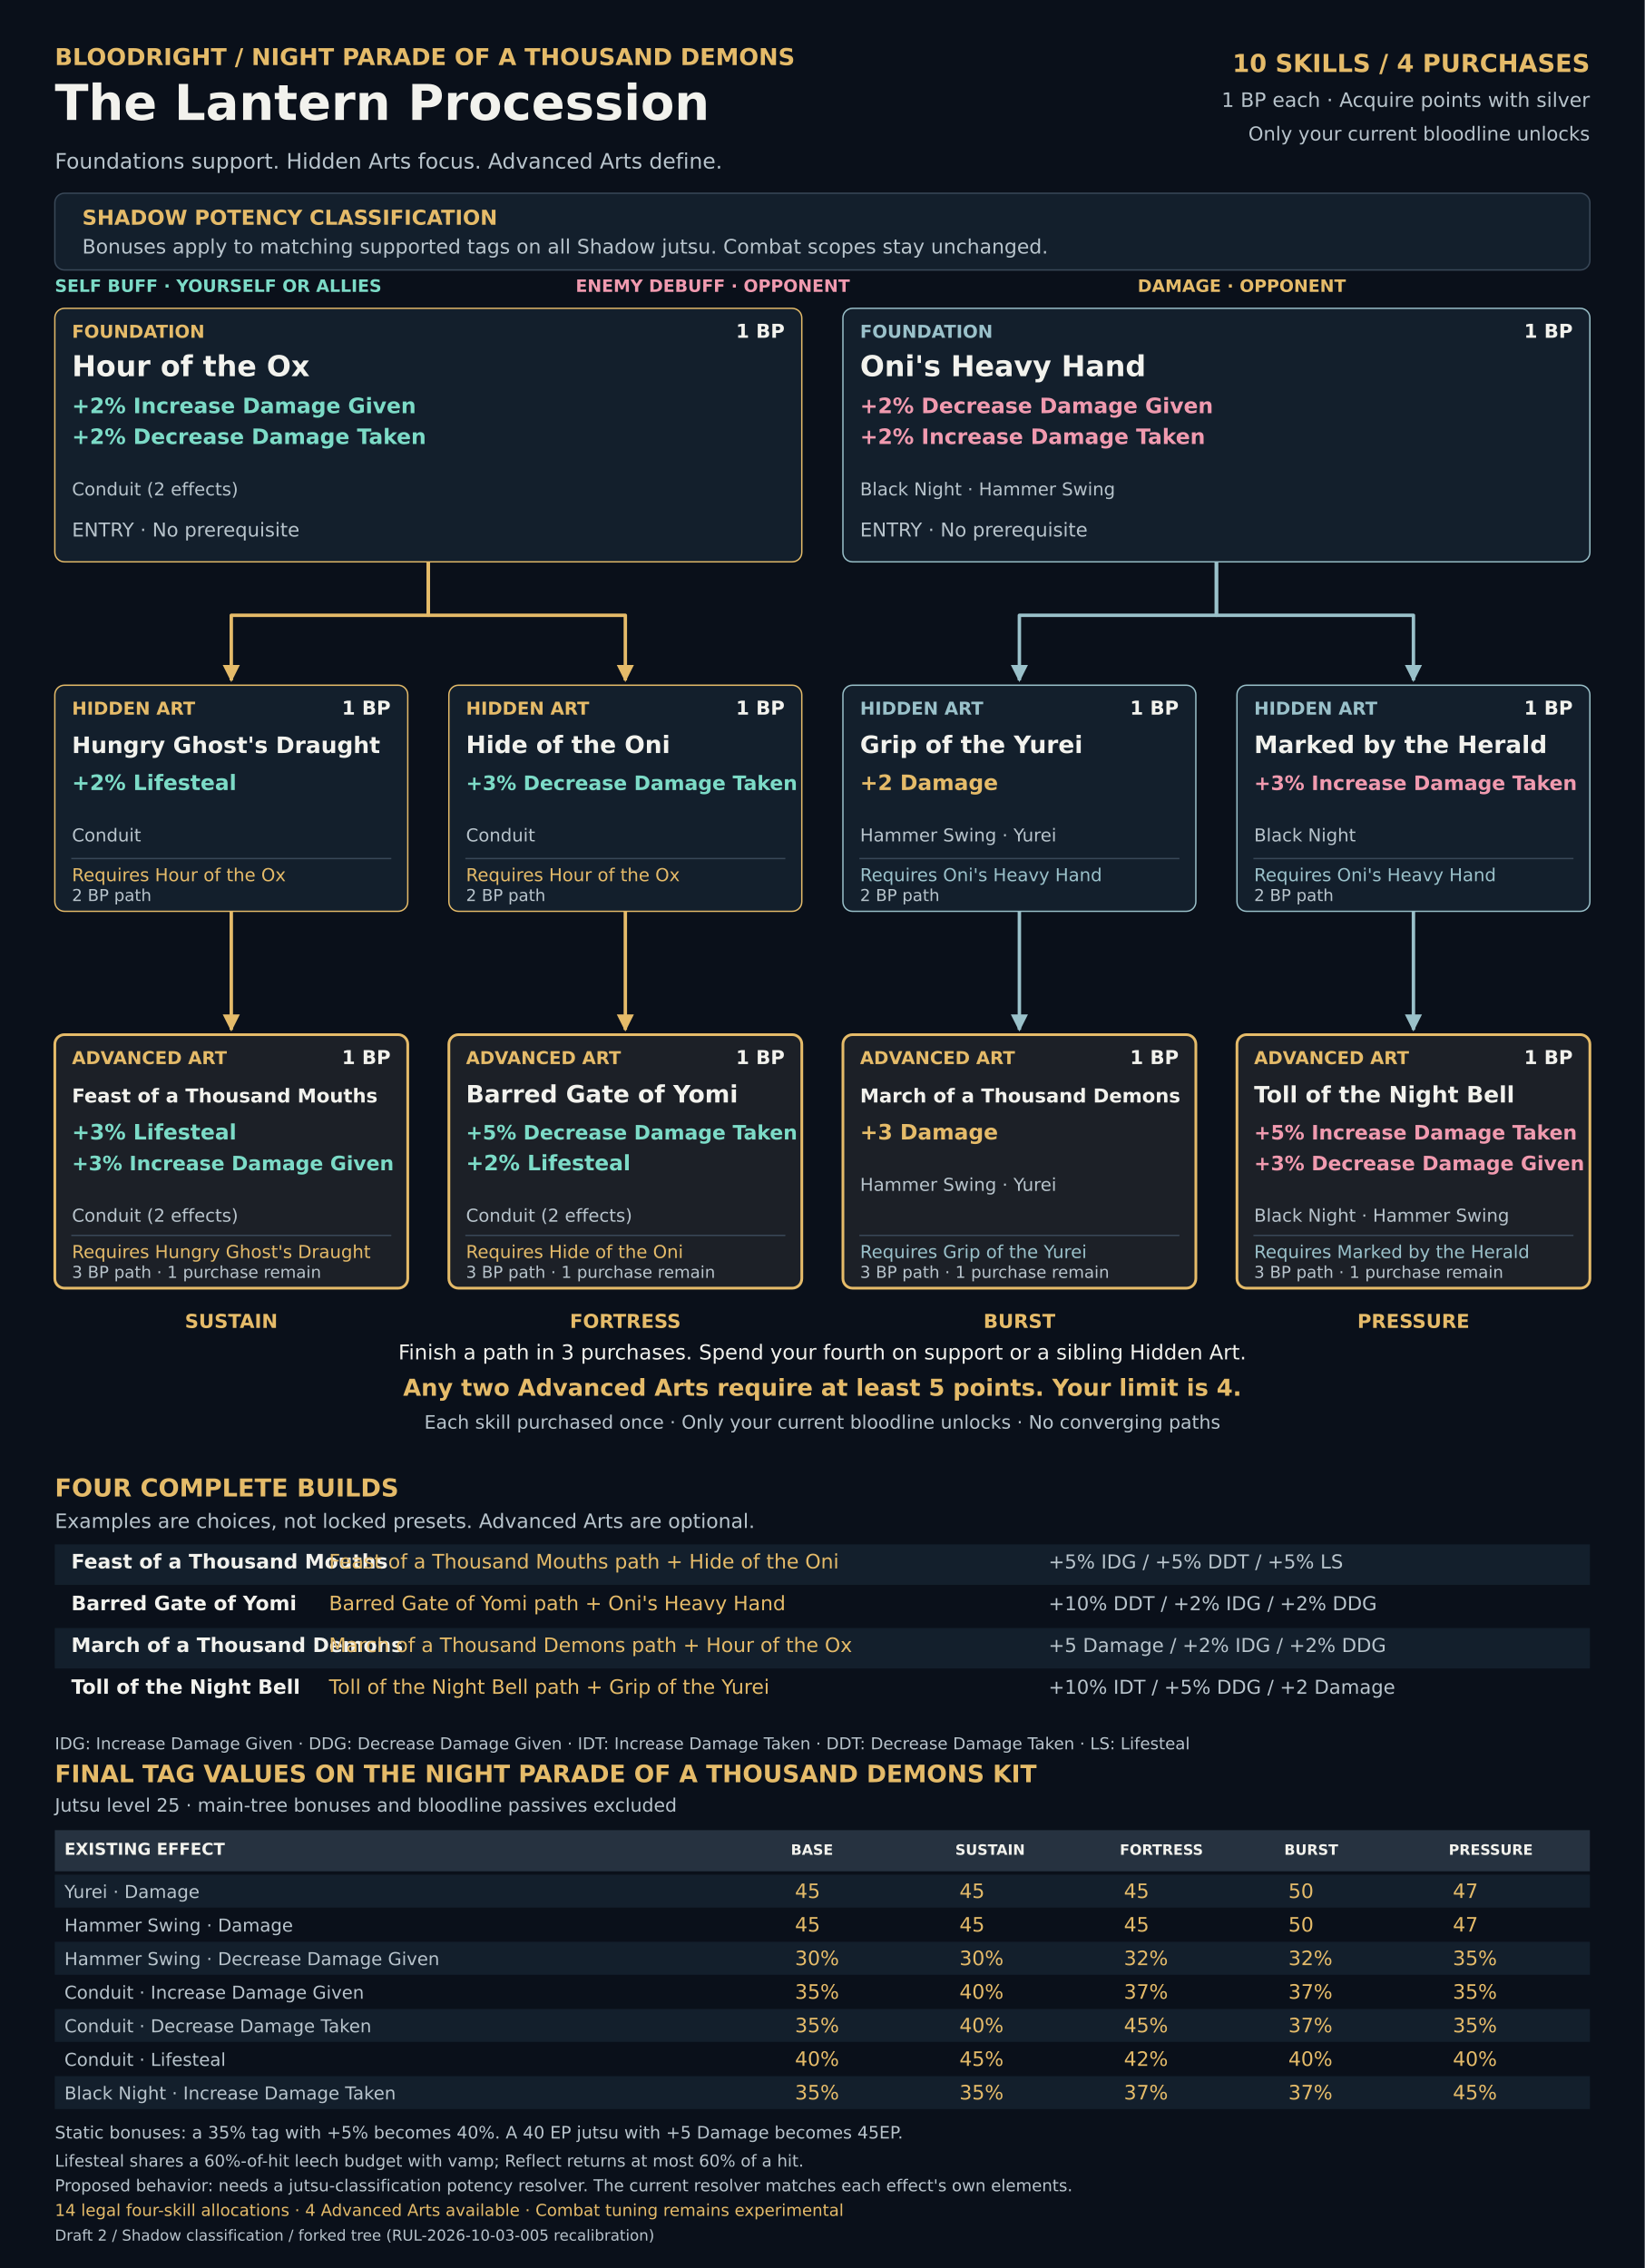
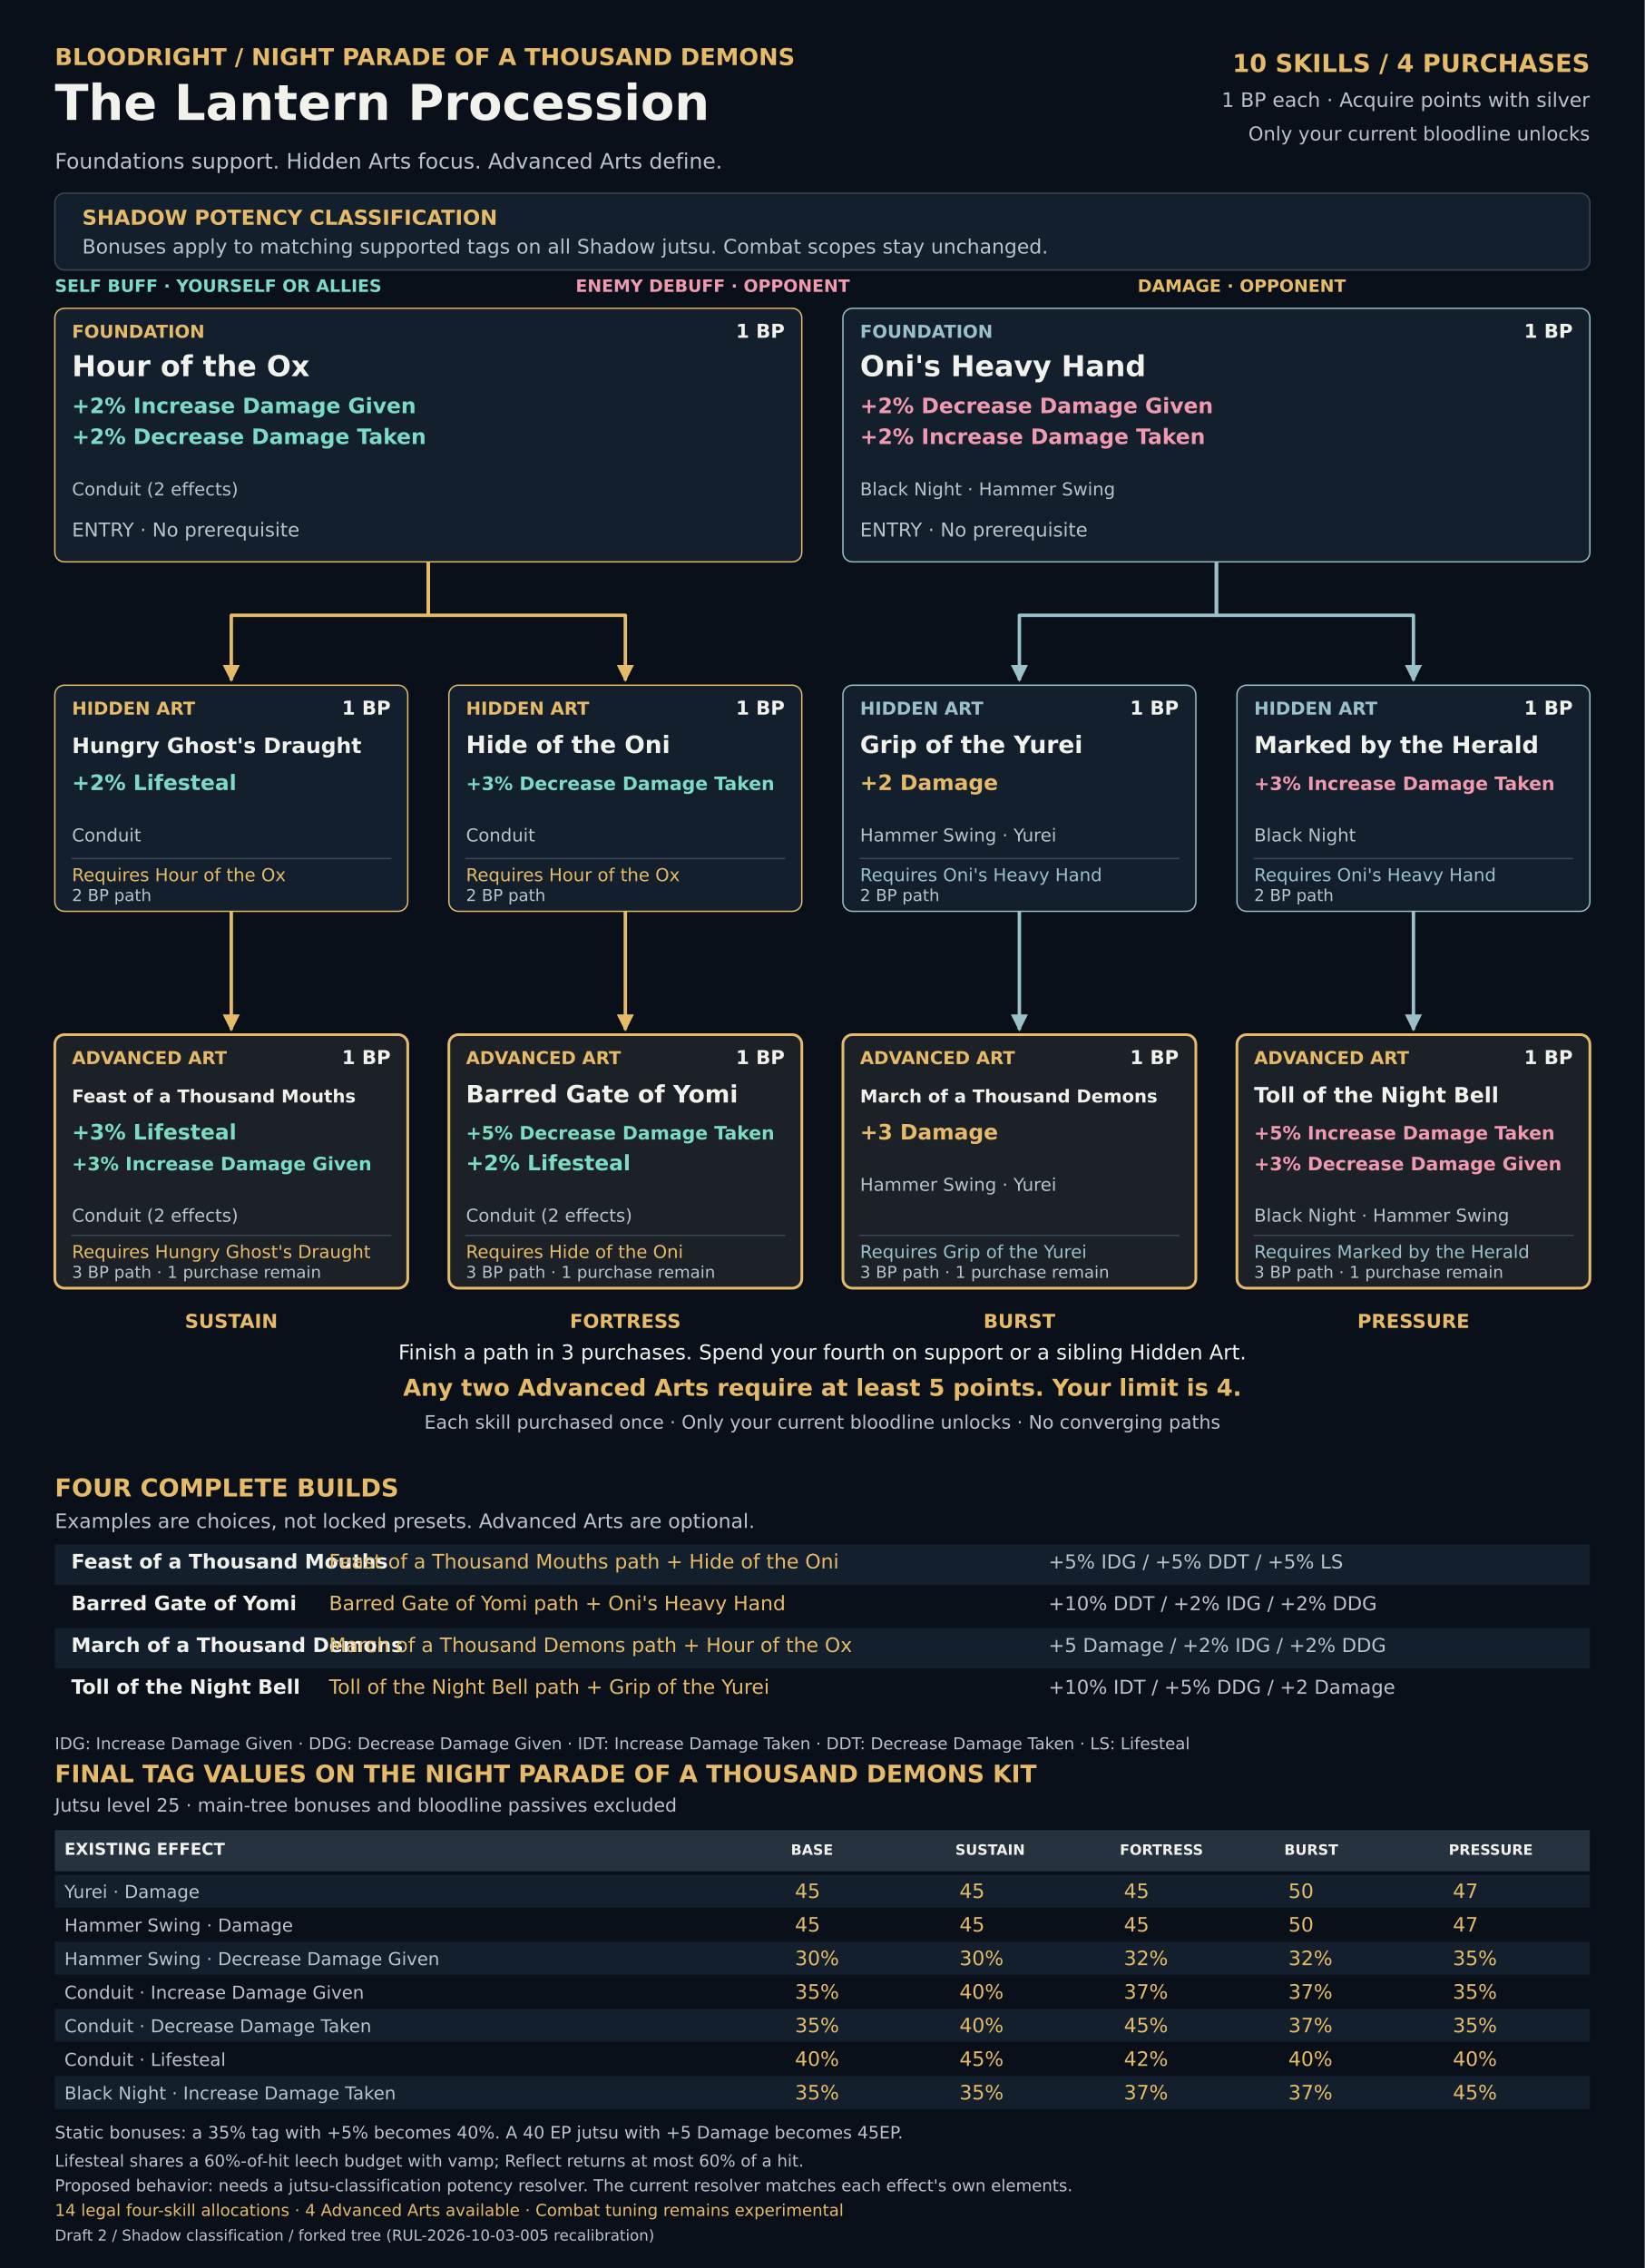
<svg xmlns="http://www.w3.org/2000/svg" width="2400" height="3310" viewBox="0 0 2400 3310" role="img" aria-labelledby="title desc">
  <defs>
    <marker id="arrow-0" viewBox="0 0 10 10" refX="9" refY="5" markerWidth="5" markerHeight="5" orient="auto">
      <path d="M0 0L10 5L0 10Z" fill="#e5bb69" />
    </marker>
    <marker id="arrow-1" viewBox="0 0 10 10" refX="9" refY="5" markerWidth="5" markerHeight="5" orient="auto">
      <path d="M0 0L10 5L0 10Z" fill="#9ac1ca" />
    </marker>
    <marker id="arrow-2" viewBox="0 0 10 10" refX="9" refY="5" markerWidth="5" markerHeight="5" orient="auto">
      <path d="M0 0L10 5L0 10Z" fill="#b8d98d" />
    </marker>
    <marker id="arrow-3" viewBox="0 0 10 10" refX="9" refY="5" markerWidth="5" markerHeight="5" orient="auto">
      <path d="M0 0L10 5L0 10Z" fill="#d9a6e0" />
    </marker>
  </defs>
  <g font-family="DejaVu Sans, sans-serif">
    <rect x="0" y="0" width="2400" height="3310" rx="0" fill="#0a101a" />
    <text x="80" y="95" font-size="34" font-weight="700" fill="#e5bb69" text-anchor="start">BLOODRIGHT / NIGHT PARADE OF A THOUSAND DEMONS</text>
    <text x="80" y="175" font-size="72" font-weight="700" fill="#f2f2ed" text-anchor="start">The Lantern Procession</text>
    <text x="80" y="246" font-size="31" font-weight="400" fill="#b8c4cc" text-anchor="start">Foundations support. Hidden Arts focus. Advanced Arts define.</text>
    <text x="2320" y="105" font-size="36" font-weight="700" fill="#e5bb69" text-anchor="end">10 SKILLS  /  4 PURCHASES</text>
    <text x="2320" y="156" font-size="29" font-weight="400" fill="#b8c4cc" text-anchor="end">1 BP each · Acquire points with silver</text>
    <text x="2320" y="205" font-size="28" font-weight="400" fill="#b8c4cc" text-anchor="end">Only your current bloodline unlocks</text>
    <rect x="80" y="282" width="2240" height="112" rx="14" fill="#131f2c" stroke="#394858" stroke-width="2" />
    <text x="120" y="328" font-size="30" font-weight="700" fill="#e5bb69" text-anchor="start">SHADOW POTENCY CLASSIFICATION</text>
    <text x="120" y="370" font-size="29" font-weight="400" fill="#b8c4cc" text-anchor="start">Bonuses apply to matching supported tags on all Shadow jutsu. Combat scopes stay unchanged.</text>
    <text x="80" y="426" font-size="25" font-weight="700" fill="#7cdbc7" text-anchor="start">SELF BUFF · YOURSELF OR ALLIES</text>
    <text x="840" y="426" font-size="25" font-weight="700" fill="#f09aaf" text-anchor="start">ENEMY DEBUFF · OPPONENT</text>
    <text x="1660" y="426" font-size="25" font-weight="700" fill="#e5bb69" text-anchor="start">DAMAGE · OPPONENT</text>
    <path id="edge-02-03" data-from="02" data-to="03" d="M337.5 1330 V1503" fill="none" stroke="#e5bb69" stroke-width="5" stroke-linejoin="round" marker-end="url(#arrow-0)" />
    <path id="edge-04-05" data-from="04" data-to="05" d="M912.5 1330 V1503" fill="none" stroke="#e5bb69" stroke-width="5" stroke-linejoin="round" marker-end="url(#arrow-0)" />
    <path id="edge-01-02" data-from="01" data-to="02" d="M625 820 V898 H337.5 V993" fill="none" stroke="#e5bb69" stroke-width="5" stroke-linejoin="round" marker-end="url(#arrow-0)" />
    <path id="edge-01-04" data-from="01" data-to="04" d="M625 820 V898 H912.5 V993" fill="none" stroke="#e5bb69" stroke-width="5" stroke-linejoin="round" marker-end="url(#arrow-0)" />
    <path id="edge-07-08" data-from="07" data-to="08" d="M1487.5 1330 V1503" fill="none" stroke="#9ac1ca" stroke-width="5" stroke-linejoin="round" marker-end="url(#arrow-1)" />
    <path id="edge-09-10" data-from="09" data-to="10" d="M2062.5 1330 V1503" fill="none" stroke="#9ac1ca" stroke-width="5" stroke-linejoin="round" marker-end="url(#arrow-1)" />
    <path id="edge-06-07" data-from="06" data-to="07" d="M1775 820 V898 H1487.5 V993" fill="none" stroke="#9ac1ca" stroke-width="5" stroke-linejoin="round" marker-end="url(#arrow-1)" />
    <path id="edge-06-09" data-from="06" data-to="09" d="M1775 820 V898 H2062.5 V993" fill="none" stroke="#9ac1ca" stroke-width="5" stroke-linejoin="round" marker-end="url(#arrow-1)" />
    <g id="node-01" data-cost="1" data-prerequisites="" data-potency-classification="Shadow">
      <rect x="80" y="450" width="1090" height="370" rx="14" fill="#131f2c" stroke="#e5bb69" stroke-width="2" />
      <text x="105.0" y="493" font-size="26" font-weight="700" fill="#e5bb69" text-anchor="start">FOUNDATION</text>
      <text x="1145.0" y="493" font-size="28" font-weight="700" fill="#f2f2ed" text-anchor="end">1 BP</text>
      <text x="105.0" y="549" font-size="42" font-weight="700" fill="#f2f2ed" text-anchor="start">Hour of the Ox</text>
      <text x="105.0" y="603" font-size="31" font-weight="700" fill="#7cdbc7" text-anchor="start">+2% Increase Damage Given</text>
      <text x="105.0" y="648" font-size="31" font-weight="700" fill="#7cdbc7" text-anchor="start">+2% Decrease Damage Taken</text>
      <text x="105.0" y="723" font-size="26" font-weight="400" fill="#b8c4cc" text-anchor="start">Conduit (2 effects)</text>
      <text x="105.0" y="783" font-size="28" font-weight="400" fill="#b8c4cc" text-anchor="start">ENTRY · No prerequisite</text>
    </g>
    <g id="node-06" data-cost="1" data-prerequisites="" data-potency-classification="Shadow">
      <rect x="1230" y="450" width="1090" height="370" rx="14" fill="#131f2c" stroke="#9ac1ca" stroke-width="2" />
      <text x="1255.0" y="493" font-size="26" font-weight="700" fill="#9ac1ca" text-anchor="start">FOUNDATION</text>
      <text x="2295.0" y="493" font-size="28" font-weight="700" fill="#f2f2ed" text-anchor="end">1 BP</text>
      <text x="1255.0" y="549" font-size="42" font-weight="700" fill="#f2f2ed" text-anchor="start">Oni's Heavy Hand</text>
      <text x="1255.0" y="603" font-size="31" font-weight="700" fill="#f09aaf" text-anchor="start">+2% Decrease Damage Given</text>
      <text x="1255.0" y="648" font-size="31" font-weight="700" fill="#f09aaf" text-anchor="start">+2% Increase Damage Taken</text>
      <text x="1255.0" y="723" font-size="26" font-weight="400" fill="#b8c4cc" text-anchor="start">Black Night · Hammer Swing</text>
      <text x="1255.0" y="783" font-size="28" font-weight="400" fill="#b8c4cc" text-anchor="start">ENTRY · No prerequisite</text>
    </g>
    <g id="node-02" data-cost="1" data-prerequisites="01" data-potency-classification="Shadow">
      <rect x="80" y="1000" width="515" height="330" rx="14" fill="#131f2c" stroke="#e5bb69" stroke-width="2" />
      <text x="105.0" y="1043" font-size="26" font-weight="700" fill="#e5bb69" text-anchor="start">HIDDEN ART</text>
      <text x="570.0" y="1043" font-size="28" font-weight="700" fill="#f2f2ed" text-anchor="end">1 BP</text>
-       <text x="105.0" y="1099" font-size="33" font-weight="700" fill="#f2f2ed" text-anchor="start">Hungry Ghost's Draught</text>
+       <text x="105.0" y="1099" font-size="31" font-weight="700" fill="#f2f2ed" text-anchor="start">Hungry Ghost's Draught</text>
      <text x="105.0" y="1153" font-size="31" font-weight="700" fill="#7cdbc7" text-anchor="start">+2% Lifesteal</text>
      <text x="105.0" y="1228" font-size="26" font-weight="400" fill="#b8c4cc" text-anchor="start">Conduit</text>
      <path d="M104 1253 L571 1253" fill="none" stroke="#394858" stroke-width="2" />
      <text x="105.0" y="1286" font-size="26" font-weight="400" fill="#e5bb69" text-anchor="start">Requires Hour of the Ox</text>
      <text x="105.0" y="1315" font-size="24" font-weight="400" fill="#b8c4cc" text-anchor="start">2 BP path</text>
    </g>
    <g id="node-04" data-cost="1" data-prerequisites="01" data-potency-classification="Shadow">
      <rect x="655" y="1000" width="515" height="330" rx="14" fill="#131f2c" stroke="#e5bb69" stroke-width="2" />
      <text x="680.0" y="1043" font-size="26" font-weight="700" fill="#e5bb69" text-anchor="start">HIDDEN ART</text>
      <text x="1145.0" y="1043" font-size="28" font-weight="700" fill="#f2f2ed" text-anchor="end">1 BP</text>
      <text x="680.0" y="1099" font-size="35" font-weight="700" fill="#f2f2ed" text-anchor="start">Hide of the Oni</text>
-       <text x="680.0" y="1153" font-size="29" font-weight="700" fill="#7cdbc7" text-anchor="start">+3% Decrease Damage Taken</text>
+       <text x="680.0" y="1153" font-size="27" font-weight="700" fill="#7cdbc7" text-anchor="start">+3% Decrease Damage Taken</text>
      <text x="680.0" y="1228" font-size="26" font-weight="400" fill="#b8c4cc" text-anchor="start">Conduit</text>
      <path d="M679 1253 L1146 1253" fill="none" stroke="#394858" stroke-width="2" />
      <text x="680.0" y="1286" font-size="26" font-weight="400" fill="#e5bb69" text-anchor="start">Requires Hour of the Ox</text>
      <text x="680.0" y="1315" font-size="24" font-weight="400" fill="#b8c4cc" text-anchor="start">2 BP path</text>
    </g>
    <g id="node-07" data-cost="1" data-prerequisites="06" data-potency-classification="Shadow">
      <rect x="1230" y="1000" width="515" height="330" rx="14" fill="#131f2c" stroke="#9ac1ca" stroke-width="2" />
      <text x="1255.0" y="1043" font-size="26" font-weight="700" fill="#9ac1ca" text-anchor="start">HIDDEN ART</text>
      <text x="1720.0" y="1043" font-size="28" font-weight="700" fill="#f2f2ed" text-anchor="end">1 BP</text>
      <text x="1255.0" y="1099" font-size="35" font-weight="700" fill="#f2f2ed" text-anchor="start">Grip of the Yurei</text>
      <text x="1255.0" y="1153" font-size="31" font-weight="700" fill="#e5bb69" text-anchor="start">+2 Damage</text>
      <text x="1255.0" y="1228" font-size="26" font-weight="400" fill="#b8c4cc" text-anchor="start">Hammer Swing · Yurei</text>
      <path d="M1254 1253 L1721 1253" fill="none" stroke="#394858" stroke-width="2" />
      <text x="1255.0" y="1286" font-size="26" font-weight="400" fill="#9ac1ca" text-anchor="start">Requires Oni's Heavy Hand</text>
      <text x="1255.0" y="1315" font-size="24" font-weight="400" fill="#b8c4cc" text-anchor="start">2 BP path</text>
    </g>
    <g id="node-09" data-cost="1" data-prerequisites="06" data-potency-classification="Shadow">
      <rect x="1805" y="1000" width="515" height="330" rx="14" fill="#131f2c" stroke="#9ac1ca" stroke-width="2" />
      <text x="1830.0" y="1043" font-size="26" font-weight="700" fill="#9ac1ca" text-anchor="start">HIDDEN ART</text>
      <text x="2295.0" y="1043" font-size="28" font-weight="700" fill="#f2f2ed" text-anchor="end">1 BP</text>
-       <text x="1830.0" y="1099" font-size="35" font-weight="700" fill="#f2f2ed" text-anchor="start">Marked by the Herald</text>
-       <text x="1830.0" y="1153" font-size="29" font-weight="700" fill="#f09aaf" text-anchor="start">+3% Increase Damage Taken</text>
+       <text x="1830.0" y="1099" font-size="34" font-weight="700" fill="#f2f2ed" text-anchor="start">Marked by the Herald</text>
+       <text x="1830.0" y="1153" font-size="27" font-weight="700" fill="#f09aaf" text-anchor="start">+3% Increase Damage Taken</text>
      <text x="1830.0" y="1228" font-size="26" font-weight="400" fill="#b8c4cc" text-anchor="start">Black Night</text>
      <path d="M1829 1253 L2296 1253" fill="none" stroke="#394858" stroke-width="2" />
      <text x="1830.0" y="1286" font-size="26" font-weight="400" fill="#9ac1ca" text-anchor="start">Requires Oni's Heavy Hand</text>
      <text x="1830.0" y="1315" font-size="24" font-weight="400" fill="#b8c4cc" text-anchor="start">2 BP path</text>
    </g>
    <g id="node-03" data-cost="1" data-prerequisites="02" data-potency-classification="Shadow">
      <rect x="80" y="1510" width="515" height="370" rx="14" fill="#1c2027" stroke="#e5bb69" stroke-width="4" />
      <text x="105.0" y="1553" font-size="26" font-weight="700" fill="#e5bb69" text-anchor="start">ADVANCED ART</text>
      <text x="570.0" y="1553" font-size="28" font-weight="700" fill="#f2f2ed" text-anchor="end">1 BP</text>
-       <text x="105.0" y="1609" font-size="28" font-weight="700" fill="#f2f2ed" text-anchor="start">Feast of a Thousand Mouths</text>
+       <text x="105.0" y="1609" font-size="26" font-weight="700" fill="#f2f2ed" text-anchor="start">Feast of a Thousand Mouths</text>
      <text x="105.0" y="1663" font-size="31" font-weight="700" fill="#7cdbc7" text-anchor="start">+3% Lifesteal</text>
-       <text x="105.0" y="1708" font-size="29" font-weight="700" fill="#7cdbc7" text-anchor="start">+3% Increase Damage Given</text>
+       <text x="105.0" y="1708" font-size="27" font-weight="700" fill="#7cdbc7" text-anchor="start">+3% Increase Damage Given</text>
      <text x="105.0" y="1783" font-size="26" font-weight="400" fill="#b8c4cc" text-anchor="start">Conduit (2 effects)</text>
      <path d="M104 1803 L571 1803" fill="none" stroke="#394858" stroke-width="2" />
      <text x="105.0" y="1836" font-size="26" font-weight="400" fill="#e5bb69" text-anchor="start">Requires Hungry Ghost's Draught</text>
      <text x="105.0" y="1865" font-size="24" font-weight="400" fill="#b8c4cc" text-anchor="start">3 BP path · 1 purchase remain</text>
    </g>
    <g id="node-05" data-cost="1" data-prerequisites="04" data-potency-classification="Shadow">
      <rect x="655" y="1510" width="515" height="370" rx="14" fill="#1c2027" stroke="#e5bb69" stroke-width="4" />
      <text x="680.0" y="1553" font-size="26" font-weight="700" fill="#e5bb69" text-anchor="start">ADVANCED ART</text>
      <text x="1145.0" y="1553" font-size="28" font-weight="700" fill="#f2f2ed" text-anchor="end">1 BP</text>
      <text x="680.0" y="1609" font-size="35" font-weight="700" fill="#f2f2ed" text-anchor="start">Barred Gate of Yomi</text>
-       <text x="680.0" y="1663" font-size="29" font-weight="700" fill="#7cdbc7" text-anchor="start">+5% Decrease Damage Taken</text>
+       <text x="680.0" y="1663" font-size="27" font-weight="700" fill="#7cdbc7" text-anchor="start">+5% Decrease Damage Taken</text>
      <text x="680.0" y="1708" font-size="31" font-weight="700" fill="#7cdbc7" text-anchor="start">+2% Lifesteal</text>
      <text x="680.0" y="1783" font-size="26" font-weight="400" fill="#b8c4cc" text-anchor="start">Conduit (2 effects)</text>
      <path d="M679 1803 L1146 1803" fill="none" stroke="#394858" stroke-width="2" />
      <text x="680.0" y="1836" font-size="26" font-weight="400" fill="#e5bb69" text-anchor="start">Requires Hide of the Oni</text>
      <text x="680.0" y="1865" font-size="24" font-weight="400" fill="#b8c4cc" text-anchor="start">3 BP path · 1 purchase remain</text>
    </g>
    <g id="node-08" data-cost="1" data-prerequisites="07" data-potency-classification="Shadow">
      <rect x="1230" y="1510" width="515" height="370" rx="14" fill="#1c2027" stroke="#e5bb69" stroke-width="4" />
      <text x="1255.0" y="1553" font-size="26" font-weight="700" fill="#e5bb69" text-anchor="start">ADVANCED ART</text>
      <text x="1720.0" y="1553" font-size="28" font-weight="700" fill="#f2f2ed" text-anchor="end">1 BP</text>
-       <text x="1255.0" y="1609" font-size="28" font-weight="700" fill="#f2f2ed" text-anchor="start">March of a Thousand Demons</text>
+       <text x="1255.0" y="1609" font-size="26" font-weight="700" fill="#f2f2ed" text-anchor="start">March of a Thousand Demons</text>
      <text x="1255.0" y="1663" font-size="31" font-weight="700" fill="#e5bb69" text-anchor="start">+3 Damage</text>
      <text x="1255.0" y="1738" font-size="26" font-weight="400" fill="#b8c4cc" text-anchor="start">Hammer Swing · Yurei</text>
      <path d="M1254 1803 L1721 1803" fill="none" stroke="#394858" stroke-width="2" />
      <text x="1255.0" y="1836" font-size="26" font-weight="400" fill="#9ac1ca" text-anchor="start">Requires Grip of the Yurei</text>
      <text x="1255.0" y="1865" font-size="24" font-weight="400" fill="#b8c4cc" text-anchor="start">3 BP path · 1 purchase remain</text>
    </g>
    <g id="node-10" data-cost="1" data-prerequisites="09" data-potency-classification="Shadow">
      <rect x="1805" y="1510" width="515" height="370" rx="14" fill="#1c2027" stroke="#e5bb69" stroke-width="4" />
      <text x="1830.0" y="1553" font-size="26" font-weight="700" fill="#e5bb69" text-anchor="start">ADVANCED ART</text>
      <text x="2295.0" y="1553" font-size="28" font-weight="700" fill="#f2f2ed" text-anchor="end">1 BP</text>
-       <text x="1830.0" y="1609" font-size="33" font-weight="700" fill="#f2f2ed" text-anchor="start">Toll of the Night Bell</text>
-       <text x="1830.0" y="1663" font-size="29" font-weight="700" fill="#f09aaf" text-anchor="start">+5% Increase Damage Taken</text>
-       <text x="1830.0" y="1708" font-size="29" font-weight="700" fill="#f09aaf" text-anchor="start">+3% Decrease Damage Given</text>
+       <text x="1830.0" y="1609" font-size="31" font-weight="700" fill="#f2f2ed" text-anchor="start">Toll of the Night Bell</text>
+       <text x="1830.0" y="1663" font-size="27" font-weight="700" fill="#f09aaf" text-anchor="start">+5% Increase Damage Taken</text>
+       <text x="1830.0" y="1708" font-size="27" font-weight="700" fill="#f09aaf" text-anchor="start">+3% Decrease Damage Given</text>
      <text x="1830.0" y="1783" font-size="26" font-weight="400" fill="#b8c4cc" text-anchor="start">Black Night · Hammer Swing</text>
      <path d="M1829 1803 L2296 1803" fill="none" stroke="#394858" stroke-width="2" />
      <text x="1830.0" y="1836" font-size="26" font-weight="400" fill="#9ac1ca" text-anchor="start">Requires Marked by the Herald</text>
      <text x="1830.0" y="1865" font-size="24" font-weight="400" fill="#b8c4cc" text-anchor="start">3 BP path · 1 purchase remain</text>
    </g>
    <text x="337.5" y="1938" font-size="28" font-weight="700" fill="#e5bb69" text-anchor="middle">SUSTAIN</text>
    <text x="912.5" y="1938" font-size="28" font-weight="700" fill="#e5bb69" text-anchor="middle">FORTRESS</text>
    <text x="1487.5" y="1938" font-size="28" font-weight="700" fill="#e5bb69" text-anchor="middle">BURST</text>
    <text x="2062.5" y="1938" font-size="28" font-weight="700" fill="#e5bb69" text-anchor="middle">PRESSURE</text>
    <text x="1200.0" y="1984" font-size="30" font-weight="400" fill="#f2f2ed" text-anchor="middle">Finish a path in 3 purchases. Spend your fourth on support or a sibling Hidden Art.</text>
    <text x="1200.0" y="2037" font-size="34" font-weight="700" fill="#e5bb69" text-anchor="middle">Any two Advanced Arts require at least 5 points. Your limit is 4.</text>
    <text x="1200.0" y="2085" font-size="27" font-weight="400" fill="#b8c4cc" text-anchor="middle">Each skill purchased once · Only your current bloodline unlocks · No converging paths</text>
    <text x="80" y="2184" font-size="36" font-weight="700" fill="#e5bb69" text-anchor="start">FOUR COMPLETE BUILDS</text>
    <text x="80" y="2230" font-size="29" font-weight="400" fill="#b8c4cc" text-anchor="start">Examples are choices, not locked presets. Advanced Arts are optional.</text>
    <rect x="80" y="2254" width="2240" height="59" rx="0" fill="#131f2c" />
    <text x="104" y="2289" font-size="29" font-weight="700" fill="#f2f2ed" text-anchor="start">Feast of a Thousand Mouths</text>
    <text x="480" y="2289" font-size="29" font-weight="400" fill="#e5bb69" text-anchor="start">Feast of a Thousand Mouths path + Hide of the Oni</text>
    <text x="1530" y="2289" font-size="28" font-weight="400" fill="#b8c4cc" text-anchor="start">+5% IDG / +5% DDT / +5% LS</text>
    <rect x="80" y="2315" width="2240" height="59" rx="0" fill="#0a101a" />
    <text x="104" y="2350" font-size="29" font-weight="700" fill="#f2f2ed" text-anchor="start">Barred Gate of Yomi</text>
    <text x="480" y="2350" font-size="29" font-weight="400" fill="#e5bb69" text-anchor="start">Barred Gate of Yomi path + Oni's Heavy Hand</text>
    <text x="1530" y="2350" font-size="28" font-weight="400" fill="#b8c4cc" text-anchor="start">+10% DDT / +2% IDG / +2% DDG</text>
    <rect x="80" y="2376" width="2240" height="59" rx="0" fill="#131f2c" />
    <text x="104" y="2411" font-size="29" font-weight="700" fill="#f2f2ed" text-anchor="start">March of a Thousand Demons</text>
    <text x="480" y="2411" font-size="29" font-weight="400" fill="#e5bb69" text-anchor="start">March of a Thousand Demons path + Hour of the Ox</text>
    <text x="1530" y="2411" font-size="28" font-weight="400" fill="#b8c4cc" text-anchor="start">+5 Damage / +2% IDG / +2% DDG</text>
    <rect x="80" y="2437" width="2240" height="59" rx="0" fill="#0a101a" />
    <text x="104" y="2472" font-size="29" font-weight="700" fill="#f2f2ed" text-anchor="start">Toll of the Night Bell</text>
    <text x="480" y="2472" font-size="29" font-weight="400" fill="#e5bb69" text-anchor="start">Toll of the Night Bell path + Grip of the Yurei</text>
    <text x="1530" y="2472" font-size="28" font-weight="400" fill="#b8c4cc" text-anchor="start">+10% IDT / +5% DDG / +2 Damage</text>
    <text x="80" y="2553" font-size="24" font-weight="400" fill="#b8c4cc" text-anchor="start">IDG: Increase Damage Given · DDG: Decrease Damage Given · IDT: Increase Damage Taken · DDT: Decrease Damage Taken · LS: Lifesteal</text>
    <text x="80" y="2601" font-size="35" font-weight="700" fill="#e5bb69" text-anchor="start">FINAL TAG VALUES ON THE NIGHT PARADE OF A THOUSAND DEMONS KIT</text>
    <text x="80" y="2644" font-size="27" font-weight="400" fill="#b8c4cc" text-anchor="start">Jutsu level 25 · main-tree bonuses and bloodline passives excluded</text>
    <rect x="80" y="2671" width="2240" height="60" rx="0" fill="#263240" />
    <text x="94" y="2707" font-size="24" font-weight="700" fill="#f2f2ed" text-anchor="start">EXISTING EFFECT</text>
    <text x="1154.0" y="2707" font-size="21" font-weight="700" fill="#f2f2ed" text-anchor="start">BASE</text>
    <text x="1394.0" y="2707" font-size="21" font-weight="700" fill="#f2f2ed" text-anchor="start">SUSTAIN</text>
    <text x="1634.0" y="2707" font-size="21" font-weight="700" fill="#f2f2ed" text-anchor="start">FORTRESS</text>
    <text x="1874.0" y="2707" font-size="21" font-weight="700" fill="#f2f2ed" text-anchor="start">BURST</text>
    <text x="2114.0" y="2707" font-size="21" font-weight="700" fill="#f2f2ed" text-anchor="start">PRESSURE</text>
    <rect x="80" y="2736" width="2240" height="48" rx="0" fill="#131f2c" />
    <text x="94" y="2770" font-size="26" font-weight="400" fill="#b8c4cc" text-anchor="start">Yurei · Damage</text>
    <text x="1160.0" y="2770" font-size="29" font-weight="400" fill="#e5bb69" text-anchor="start">45</text>
    <text x="1400.0" y="2770" font-size="29" font-weight="400" fill="#e5bb69" text-anchor="start">45</text>
    <text x="1640.0" y="2770" font-size="29" font-weight="400" fill="#e5bb69" text-anchor="start">45</text>
    <text x="1880.0" y="2770" font-size="29" font-weight="400" fill="#e5bb69" text-anchor="start">50</text>
    <text x="2120.0" y="2770" font-size="29" font-weight="400" fill="#e5bb69" text-anchor="start">47</text>
    <text x="94" y="2819" font-size="26" font-weight="400" fill="#b8c4cc" text-anchor="start">Hammer Swing · Damage</text>
    <text x="1160.0" y="2819" font-size="29" font-weight="400" fill="#e5bb69" text-anchor="start">45</text>
    <text x="1400.0" y="2819" font-size="29" font-weight="400" fill="#e5bb69" text-anchor="start">45</text>
    <text x="1640.0" y="2819" font-size="29" font-weight="400" fill="#e5bb69" text-anchor="start">45</text>
    <text x="1880.0" y="2819" font-size="29" font-weight="400" fill="#e5bb69" text-anchor="start">50</text>
    <text x="2120.0" y="2819" font-size="29" font-weight="400" fill="#e5bb69" text-anchor="start">47</text>
    <rect x="80" y="2834" width="2240" height="48" rx="0" fill="#131f2c" />
    <text x="94" y="2868" font-size="26" font-weight="400" fill="#b8c4cc" text-anchor="start">Hammer Swing · Decrease Damage Given</text>
    <text x="1160.0" y="2868" font-size="29" font-weight="400" fill="#e5bb69" text-anchor="start">30%</text>
    <text x="1400.0" y="2868" font-size="29" font-weight="400" fill="#e5bb69" text-anchor="start">30%</text>
    <text x="1640.0" y="2868" font-size="29" font-weight="400" fill="#e5bb69" text-anchor="start">32%</text>
    <text x="1880.0" y="2868" font-size="29" font-weight="400" fill="#e5bb69" text-anchor="start">32%</text>
    <text x="2120.0" y="2868" font-size="29" font-weight="400" fill="#e5bb69" text-anchor="start">35%</text>
    <text x="94" y="2917" font-size="26" font-weight="400" fill="#b8c4cc" text-anchor="start">Conduit · Increase Damage Given</text>
    <text x="1160.0" y="2917" font-size="29" font-weight="400" fill="#e5bb69" text-anchor="start">35%</text>
    <text x="1400.0" y="2917" font-size="29" font-weight="400" fill="#e5bb69" text-anchor="start">40%</text>
    <text x="1640.0" y="2917" font-size="29" font-weight="400" fill="#e5bb69" text-anchor="start">37%</text>
    <text x="1880.0" y="2917" font-size="29" font-weight="400" fill="#e5bb69" text-anchor="start">37%</text>
    <text x="2120.0" y="2917" font-size="29" font-weight="400" fill="#e5bb69" text-anchor="start">35%</text>
    <rect x="80" y="2932" width="2240" height="48" rx="0" fill="#131f2c" />
    <text x="94" y="2966" font-size="26" font-weight="400" fill="#b8c4cc" text-anchor="start">Conduit · Decrease Damage Taken</text>
    <text x="1160.0" y="2966" font-size="29" font-weight="400" fill="#e5bb69" text-anchor="start">35%</text>
    <text x="1400.0" y="2966" font-size="29" font-weight="400" fill="#e5bb69" text-anchor="start">40%</text>
    <text x="1640.0" y="2966" font-size="29" font-weight="400" fill="#e5bb69" text-anchor="start">45%</text>
    <text x="1880.0" y="2966" font-size="29" font-weight="400" fill="#e5bb69" text-anchor="start">37%</text>
    <text x="2120.0" y="2966" font-size="29" font-weight="400" fill="#e5bb69" text-anchor="start">35%</text>
    <text x="94" y="3015" font-size="26" font-weight="400" fill="#b8c4cc" text-anchor="start">Conduit · Lifesteal</text>
    <text x="1160.0" y="3015" font-size="29" font-weight="400" fill="#e5bb69" text-anchor="start">40%</text>
    <text x="1400.0" y="3015" font-size="29" font-weight="400" fill="#e5bb69" text-anchor="start">45%</text>
    <text x="1640.0" y="3015" font-size="29" font-weight="400" fill="#e5bb69" text-anchor="start">42%</text>
    <text x="1880.0" y="3015" font-size="29" font-weight="400" fill="#e5bb69" text-anchor="start">40%</text>
    <text x="2120.0" y="3015" font-size="29" font-weight="400" fill="#e5bb69" text-anchor="start">40%</text>
    <rect x="80" y="3030" width="2240" height="48" rx="0" fill="#131f2c" />
    <text x="94" y="3064" font-size="26" font-weight="400" fill="#b8c4cc" text-anchor="start">Black Night · Increase Damage Taken</text>
    <text x="1160.0" y="3064" font-size="29" font-weight="400" fill="#e5bb69" text-anchor="start">35%</text>
    <text x="1400.0" y="3064" font-size="29" font-weight="400" fill="#e5bb69" text-anchor="start">35%</text>
    <text x="1640.0" y="3064" font-size="29" font-weight="400" fill="#e5bb69" text-anchor="start">37%</text>
    <text x="1880.0" y="3064" font-size="29" font-weight="400" fill="#e5bb69" text-anchor="start">37%</text>
    <text x="2120.0" y="3064" font-size="29" font-weight="400" fill="#e5bb69" text-anchor="start">45%</text>
    <text x="80" y="3121" font-size="25" font-weight="400" fill="#b8c4cc" text-anchor="start">Static bonuses: a 35% tag with +5% becomes 40%. A 40 EP jutsu with +5 Damage becomes 45EP.</text>
    <text x="80" y="3162" font-size="24" font-weight="400" fill="#b8c4cc" text-anchor="start">Lifesteal shares a 60%-of-hit leech budget with vamp; Reflect returns at most 60% of a hit.</text>
    <text x="80" y="3198" font-size="24" font-weight="400" fill="#b8c4cc" text-anchor="start">Proposed behavior: needs a jutsu-classification potency resolver. The current resolver matches each effect's own elements.</text>
    <text x="80" y="3234" font-size="24" font-weight="400" fill="#e5bb69" text-anchor="start">14 legal four-skill allocations · 4 Advanced Arts available · Combat tuning remains experimental</text>
    <text x="80" y="3270" font-size="22" font-weight="400" fill="#b8c4cc" text-anchor="start">Draft 2 / Shadow classification / forked tree (RUL-2026-10-03-005 recalibration)</text>
  </g>
</svg>
